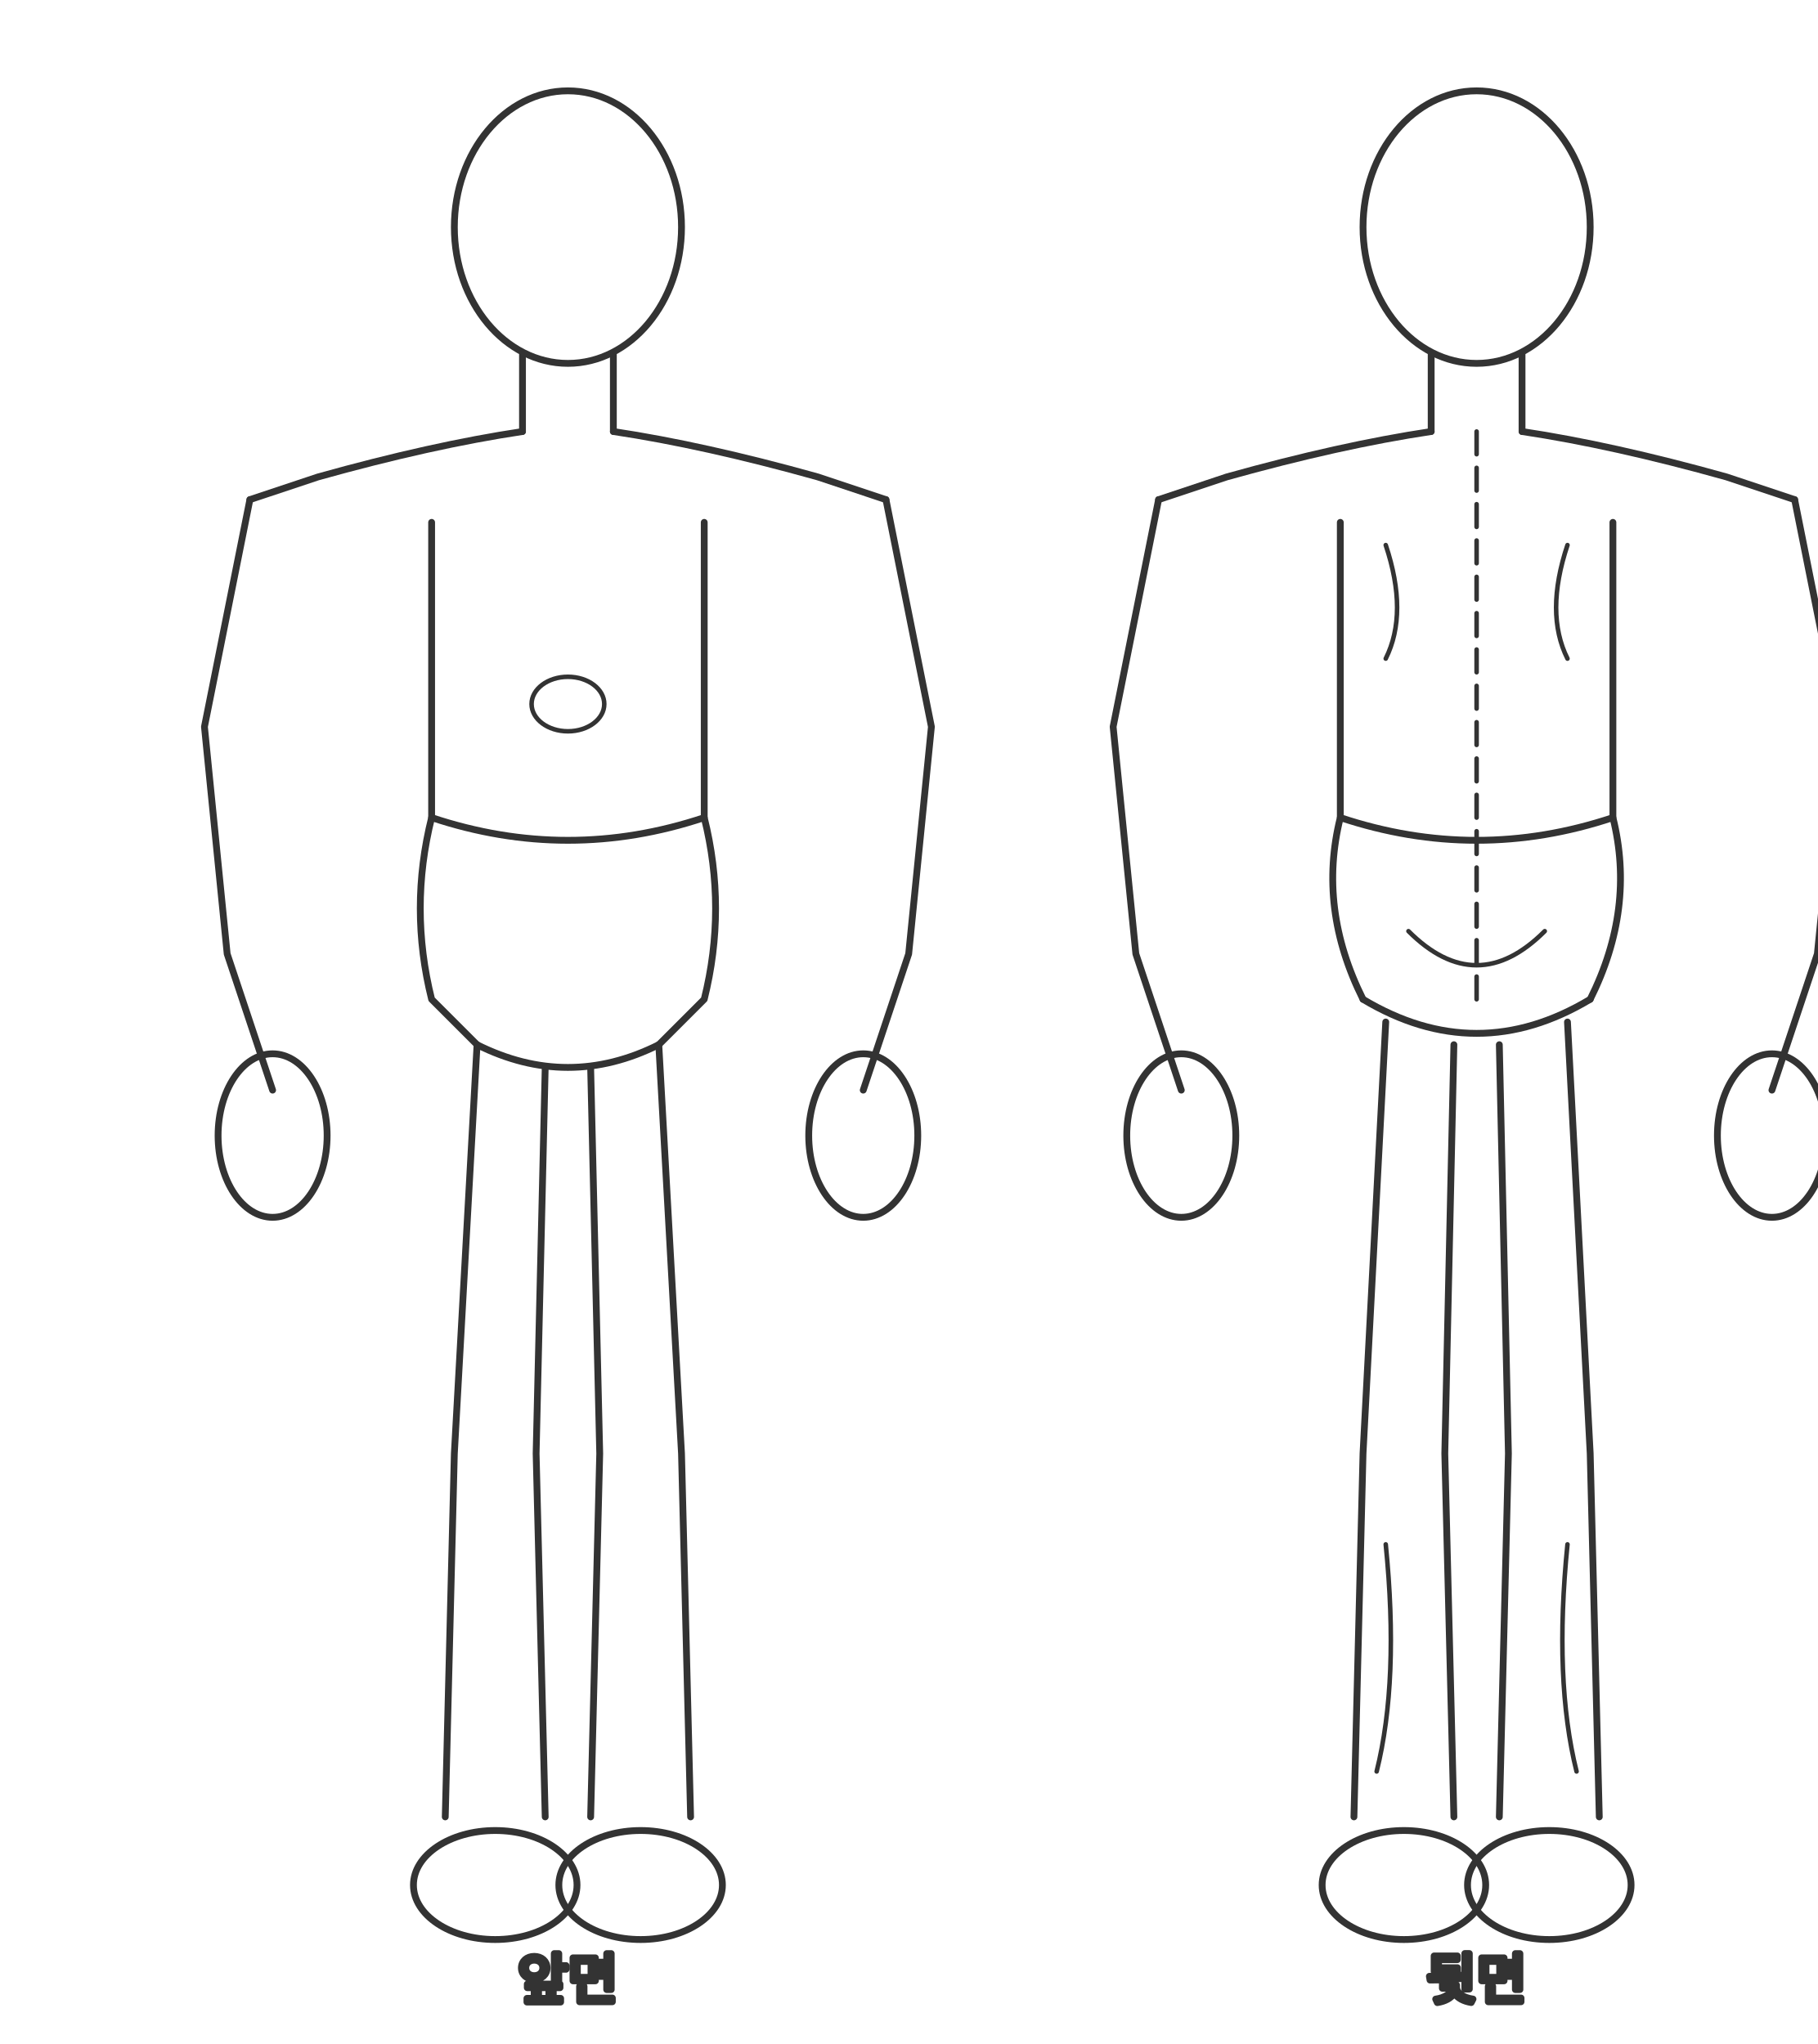
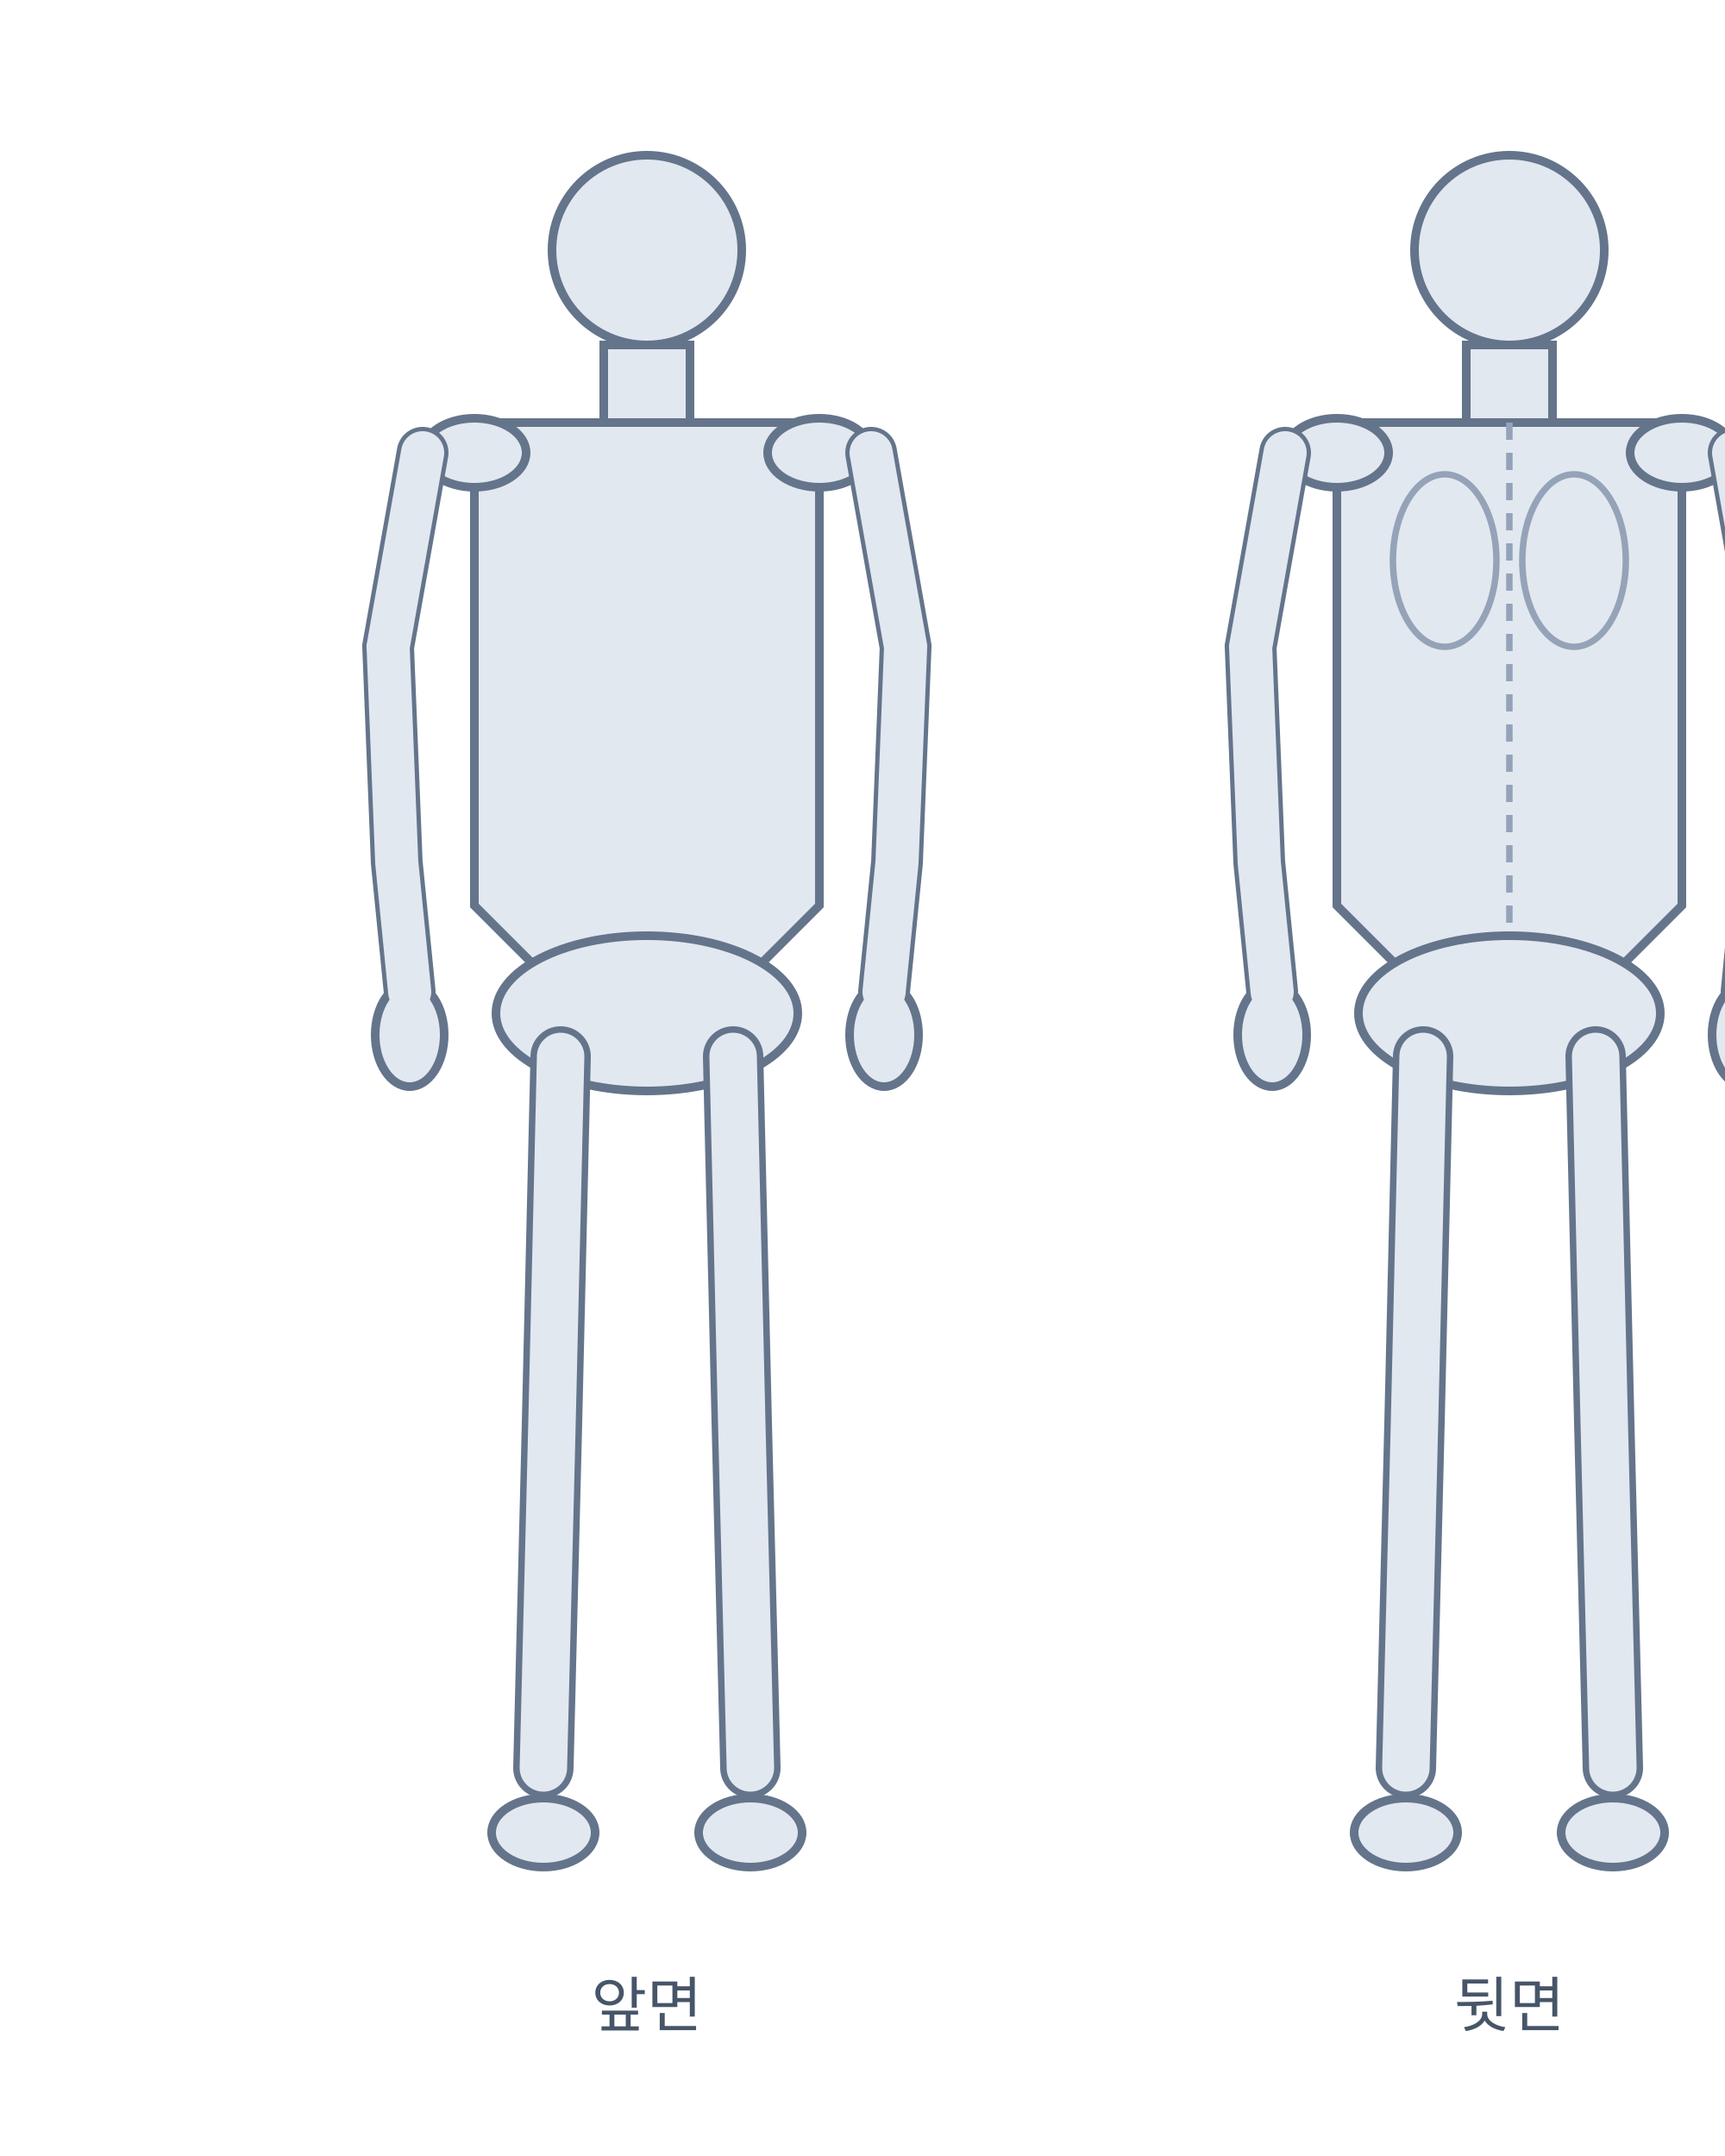
- <svg xmlns="http://www.w3.org/2000/svg" viewBox="0 0 400 450" style="background:#fff">
-   <g transform="translate(50,20)" fill="none" stroke="#333" stroke-width="1.5" stroke-linecap="round" stroke-linejoin="round">
-     <ellipse cx="75" cy="30" rx="25" ry="30" />
-     <path d="M65,58 L65,75 M85,58 L85,75" />
-     <path d="M65,75 Q45,78 20,85 L5,90" />
-     <path d="M85,75 Q105,78 130,85 L145,90" />
-     <path d="M45,95 L45,160 Q75,170 105,160 L105,95" />
-     <path d="M5,90 L-5,140 L0,190 L10,220" />
-     <path d="M145,90 L155,140 L150,190 L140,220" />
-     <ellipse cx="10" cy="230" rx="12" ry="18" />
-     <ellipse cx="140" cy="230" rx="12" ry="18" />
-     <path d="M45,160 Q40,180 45,200 L55,210" />
-     <path d="M105,160 Q110,180 105,200 L95,210" />
-     <path d="M55,210 Q75,220 95,210" />
-     <path d="M55,210 L50,300 L48,380" />
-     <path d="M70,215 L68,300 L70,380" />
-     <path d="M80,215 L82,300 L80,380" />
-     <path d="M95,210 L100,300 L102,380" />
-     <ellipse cx="59" cy="395" rx="18" ry="12" />
-     <ellipse cx="91" cy="395" rx="18" ry="12" />
-     <ellipse cx="75" cy="135" rx="8" ry="6" stroke-width="1" />
-     <text x="75" y="420" text-anchor="middle" fill="#666" font-size="12" font-family="sans-serif">앞면</text>
+ <svg xmlns="http://www.w3.org/2000/svg" viewBox="0 0 400 500" style="background:#f8fafc">
+   <g transform="translate(100,30)">
+     <circle cx="50" cy="28" r="22" fill="#e2e8f0" stroke="#64748b" stroke-width="2" />
+     <rect x="40" y="50" width="20" height="18" fill="#e2e8f0" stroke="#64748b" stroke-width="2" />
+     <path d="M10,68 L20,68 L40,68 L40,68 L60,68 L80,68 L90,68 L90,180 L70,200 L30,200 L10,180 Z" fill="#e2e8f0" stroke="#64748b" stroke-width="2" />
+     <ellipse cx="10" cy="75" rx="12" ry="8" fill="#e2e8f0" stroke="#64748b" stroke-width="2" />
+     <ellipse cx="90" cy="75" rx="12" ry="8" fill="#e2e8f0" stroke="#64748b" stroke-width="2" />
+     <path d="M-2,75 L-10,120 L-8,170 L-5,200" fill="none" stroke="#64748b" stroke-width="12" stroke-linecap="round" />
+     <ellipse cx="-5" cy="210" rx="8" ry="12" fill="#e2e8f0" stroke="#64748b" stroke-width="2" />
+     <path d="M102,75 L110,120 L108,170 L105,200" fill="none" stroke="#64748b" stroke-width="12" stroke-linecap="round" />
+     <ellipse cx="105" cy="210" rx="8" ry="12" fill="#e2e8f0" stroke="#64748b" stroke-width="2" />
+     <path d="M-2,75 L-10,120 L-8,170 L-5,200" fill="none" stroke="#e2e8f0" stroke-width="10" stroke-linecap="round" />
+     <path d="M102,75 L110,120 L108,170 L105,200" fill="none" stroke="#e2e8f0" stroke-width="10" stroke-linecap="round" />
+     <ellipse cx="50" cy="205" rx="35" ry="18" fill="#e2e8f0" stroke="#64748b" stroke-width="2" />
+     <path d="M30,215 L28,300 L26,380" fill="none" stroke="#64748b" stroke-width="14" stroke-linecap="round" />
+     <path d="M30,215 L28,300 L26,380" fill="none" stroke="#e2e8f0" stroke-width="11" stroke-linecap="round" />
+     <ellipse cx="26" cy="395" rx="12" ry="8" fill="#e2e8f0" stroke="#64748b" stroke-width="2" />
+     <path d="M70,215 L72,300 L74,380" fill="none" stroke="#64748b" stroke-width="14" stroke-linecap="round" />
+     <path d="M70,215 L72,300 L74,380" fill="none" stroke="#e2e8f0" stroke-width="11" stroke-linecap="round" />
+     <ellipse cx="74" cy="395" rx="12" ry="8" fill="#e2e8f0" stroke="#64748b" stroke-width="2" />
+     <text x="50" y="440" text-anchor="middle" fill="#475569" font-size="14" font-family="system-ui, sans-serif" font-weight="500">앞면</text>
  </g>
-   <g transform="translate(250,20)" fill="none" stroke="#333" stroke-width="1.5" stroke-linecap="round" stroke-linejoin="round">
-     <ellipse cx="75" cy="30" rx="25" ry="30" />
-     <path d="M65,58 L65,75 M85,58 L85,75" />
-     <path d="M65,75 Q45,78 20,85 L5,90" />
-     <path d="M85,75 Q105,78 130,85 L145,90" />
-     <path d="M45,95 L45,160 Q75,170 105,160 L105,95" />
-     <path d="M75,75 L75,200" stroke-dasharray="5,3" stroke-width="1" />
-     <path d="M55,100 Q60,115 55,125" stroke-width="1" />
-     <path d="M95,100 Q90,115 95,125" stroke-width="1" />
-     <path d="M5,90 L-5,140 L0,190 L10,220" />
-     <path d="M145,90 L155,140 L150,190 L140,220" />
-     <ellipse cx="10" cy="230" rx="12" ry="18" />
-     <ellipse cx="140" cy="230" rx="12" ry="18" />
-     <path d="M45,160 Q40,180 50,200" />
-     <path d="M105,160 Q110,180 100,200" />
-     <path d="M50,200 Q75,215 100,200" />
-     <path d="M60,185 Q75,200 90,185" stroke-width="1" />
-     <path d="M55,205 L50,300 L48,380" />
-     <path d="M70,210 L68,300 L70,380" />
-     <path d="M80,210 L82,300 L80,380" />
-     <path d="M95,205 L100,300 L102,380" />
-     <path d="M55,320 Q58,350 53,370" stroke-width="1" />
-     <path d="M95,320 Q92,350 97,370" stroke-width="1" />
-     <ellipse cx="59" cy="395" rx="18" ry="12" />
-     <ellipse cx="91" cy="395" rx="18" ry="12" />
-     <text x="75" y="420" text-anchor="middle" fill="#666" font-size="12" font-family="sans-serif">뒷면</text>
+   <g transform="translate(300,30)">
+     <circle cx="50" cy="28" r="22" fill="#e2e8f0" stroke="#64748b" stroke-width="2" />
+     <rect x="40" y="50" width="20" height="18" fill="#e2e8f0" stroke="#64748b" stroke-width="2" />
+     <path d="M10,68 L20,68 L40,68 L40,68 L60,68 L80,68 L90,68 L90,180 L70,200 L30,200 L10,180 Z" fill="#e2e8f0" stroke="#64748b" stroke-width="2" />
+     <line x1="50" y1="68" x2="50" y2="195" stroke="#94a3b8" stroke-width="1.5" stroke-dasharray="4,3" />
+     <ellipse cx="35" cy="100" rx="12" ry="20" fill="none" stroke="#94a3b8" stroke-width="1.5" />
+     <ellipse cx="65" cy="100" rx="12" ry="20" fill="none" stroke="#94a3b8" stroke-width="1.5" />
+     <ellipse cx="10" cy="75" rx="12" ry="8" fill="#e2e8f0" stroke="#64748b" stroke-width="2" />
+     <ellipse cx="90" cy="75" rx="12" ry="8" fill="#e2e8f0" stroke="#64748b" stroke-width="2" />
+     <path d="M-2,75 L-10,120 L-8,170 L-5,200" fill="none" stroke="#64748b" stroke-width="12" stroke-linecap="round" />
+     <ellipse cx="-5" cy="210" rx="8" ry="12" fill="#e2e8f0" stroke="#64748b" stroke-width="2" />
+     <path d="M-2,75 L-10,120 L-8,170 L-5,200" fill="none" stroke="#e2e8f0" stroke-width="10" stroke-linecap="round" />
+     <path d="M102,75 L110,120 L108,170 L105,200" fill="none" stroke="#64748b" stroke-width="12" stroke-linecap="round" />
+     <ellipse cx="105" cy="210" rx="8" ry="12" fill="#e2e8f0" stroke="#64748b" stroke-width="2" />
+     <path d="M102,75 L110,120 L108,170 L105,200" fill="none" stroke="#e2e8f0" stroke-width="10" stroke-linecap="round" />
+     <ellipse cx="50" cy="205" rx="35" ry="18" fill="#e2e8f0" stroke="#64748b" stroke-width="2" />
+     <path d="M30,215 L28,300 L26,380" fill="none" stroke="#64748b" stroke-width="14" stroke-linecap="round" />
+     <path d="M30,215 L28,300 L26,380" fill="none" stroke="#e2e8f0" stroke-width="11" stroke-linecap="round" />
+     <ellipse cx="26" cy="395" rx="12" ry="8" fill="#e2e8f0" stroke="#64748b" stroke-width="2" />
+     <path d="M70,215 L72,300 L74,380" fill="none" stroke="#64748b" stroke-width="14" stroke-linecap="round" />
+     <path d="M70,215 L72,300 L74,380" fill="none" stroke="#e2e8f0" stroke-width="11" stroke-linecap="round" />
+     <ellipse cx="74" cy="395" rx="12" ry="8" fill="#e2e8f0" stroke="#64748b" stroke-width="2" />
+     <text x="50" y="440" text-anchor="middle" fill="#475569" font-size="14" font-family="system-ui, sans-serif" font-weight="500">뒷면</text>
  </g>
</svg>
